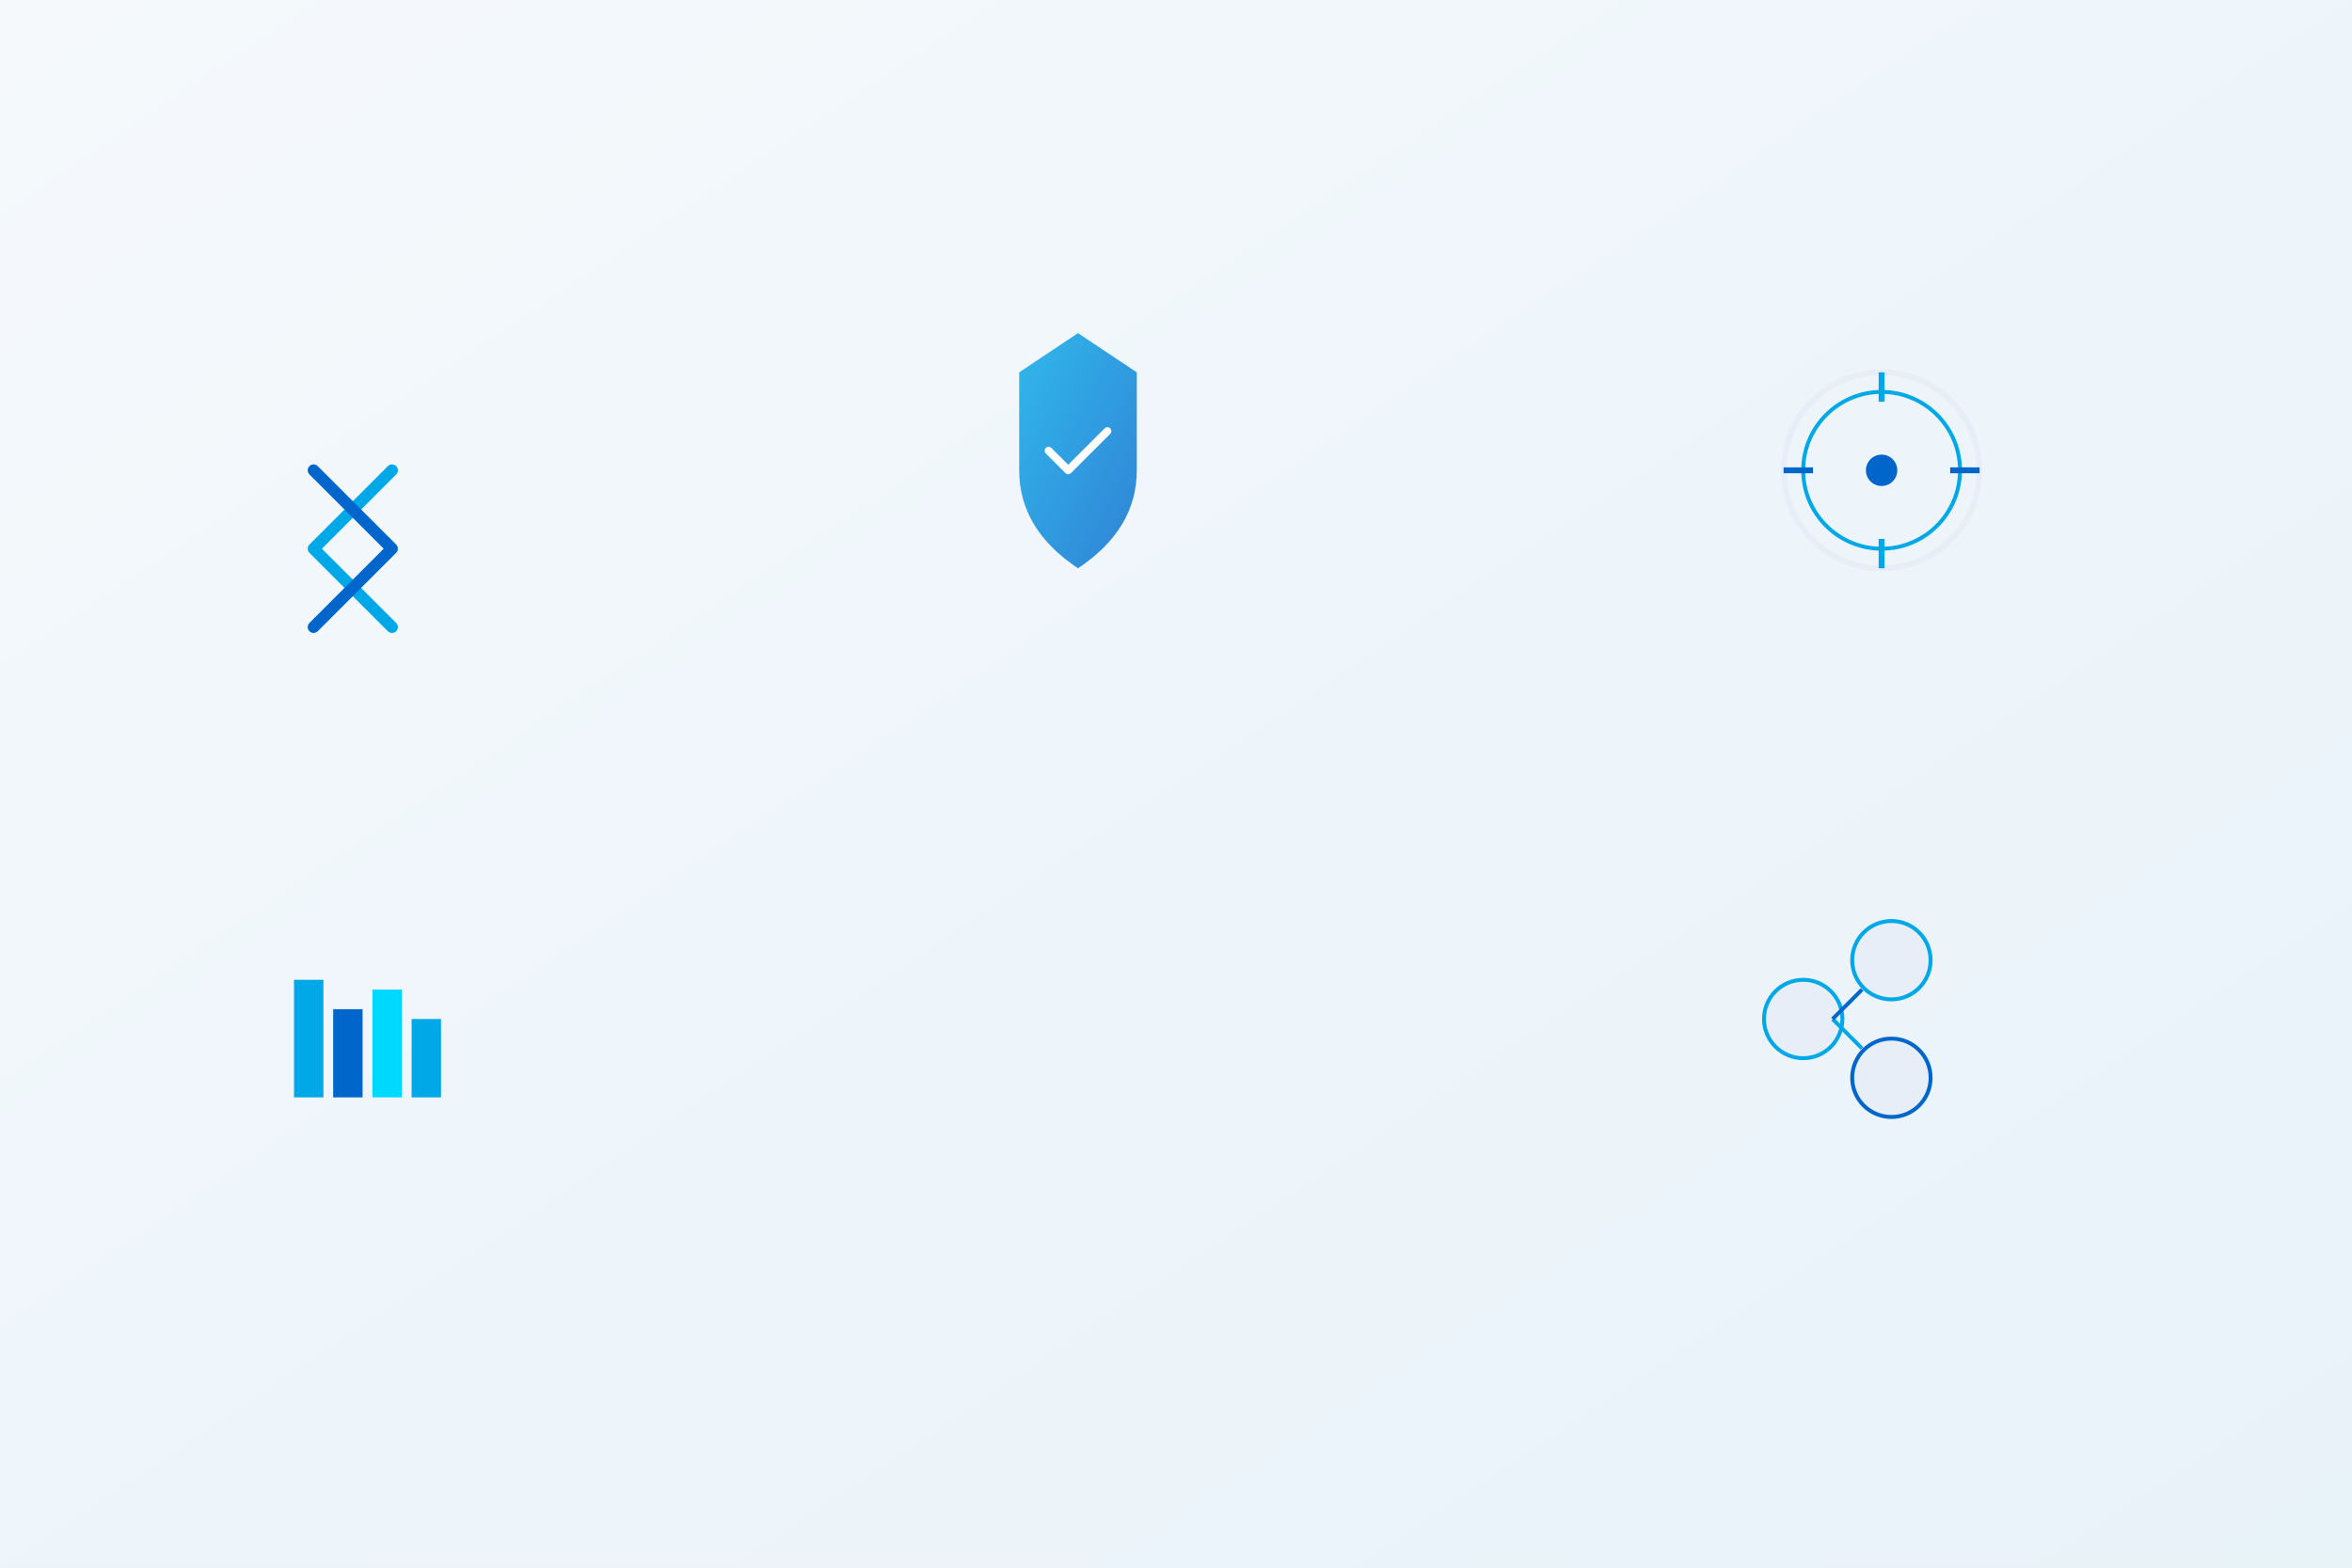
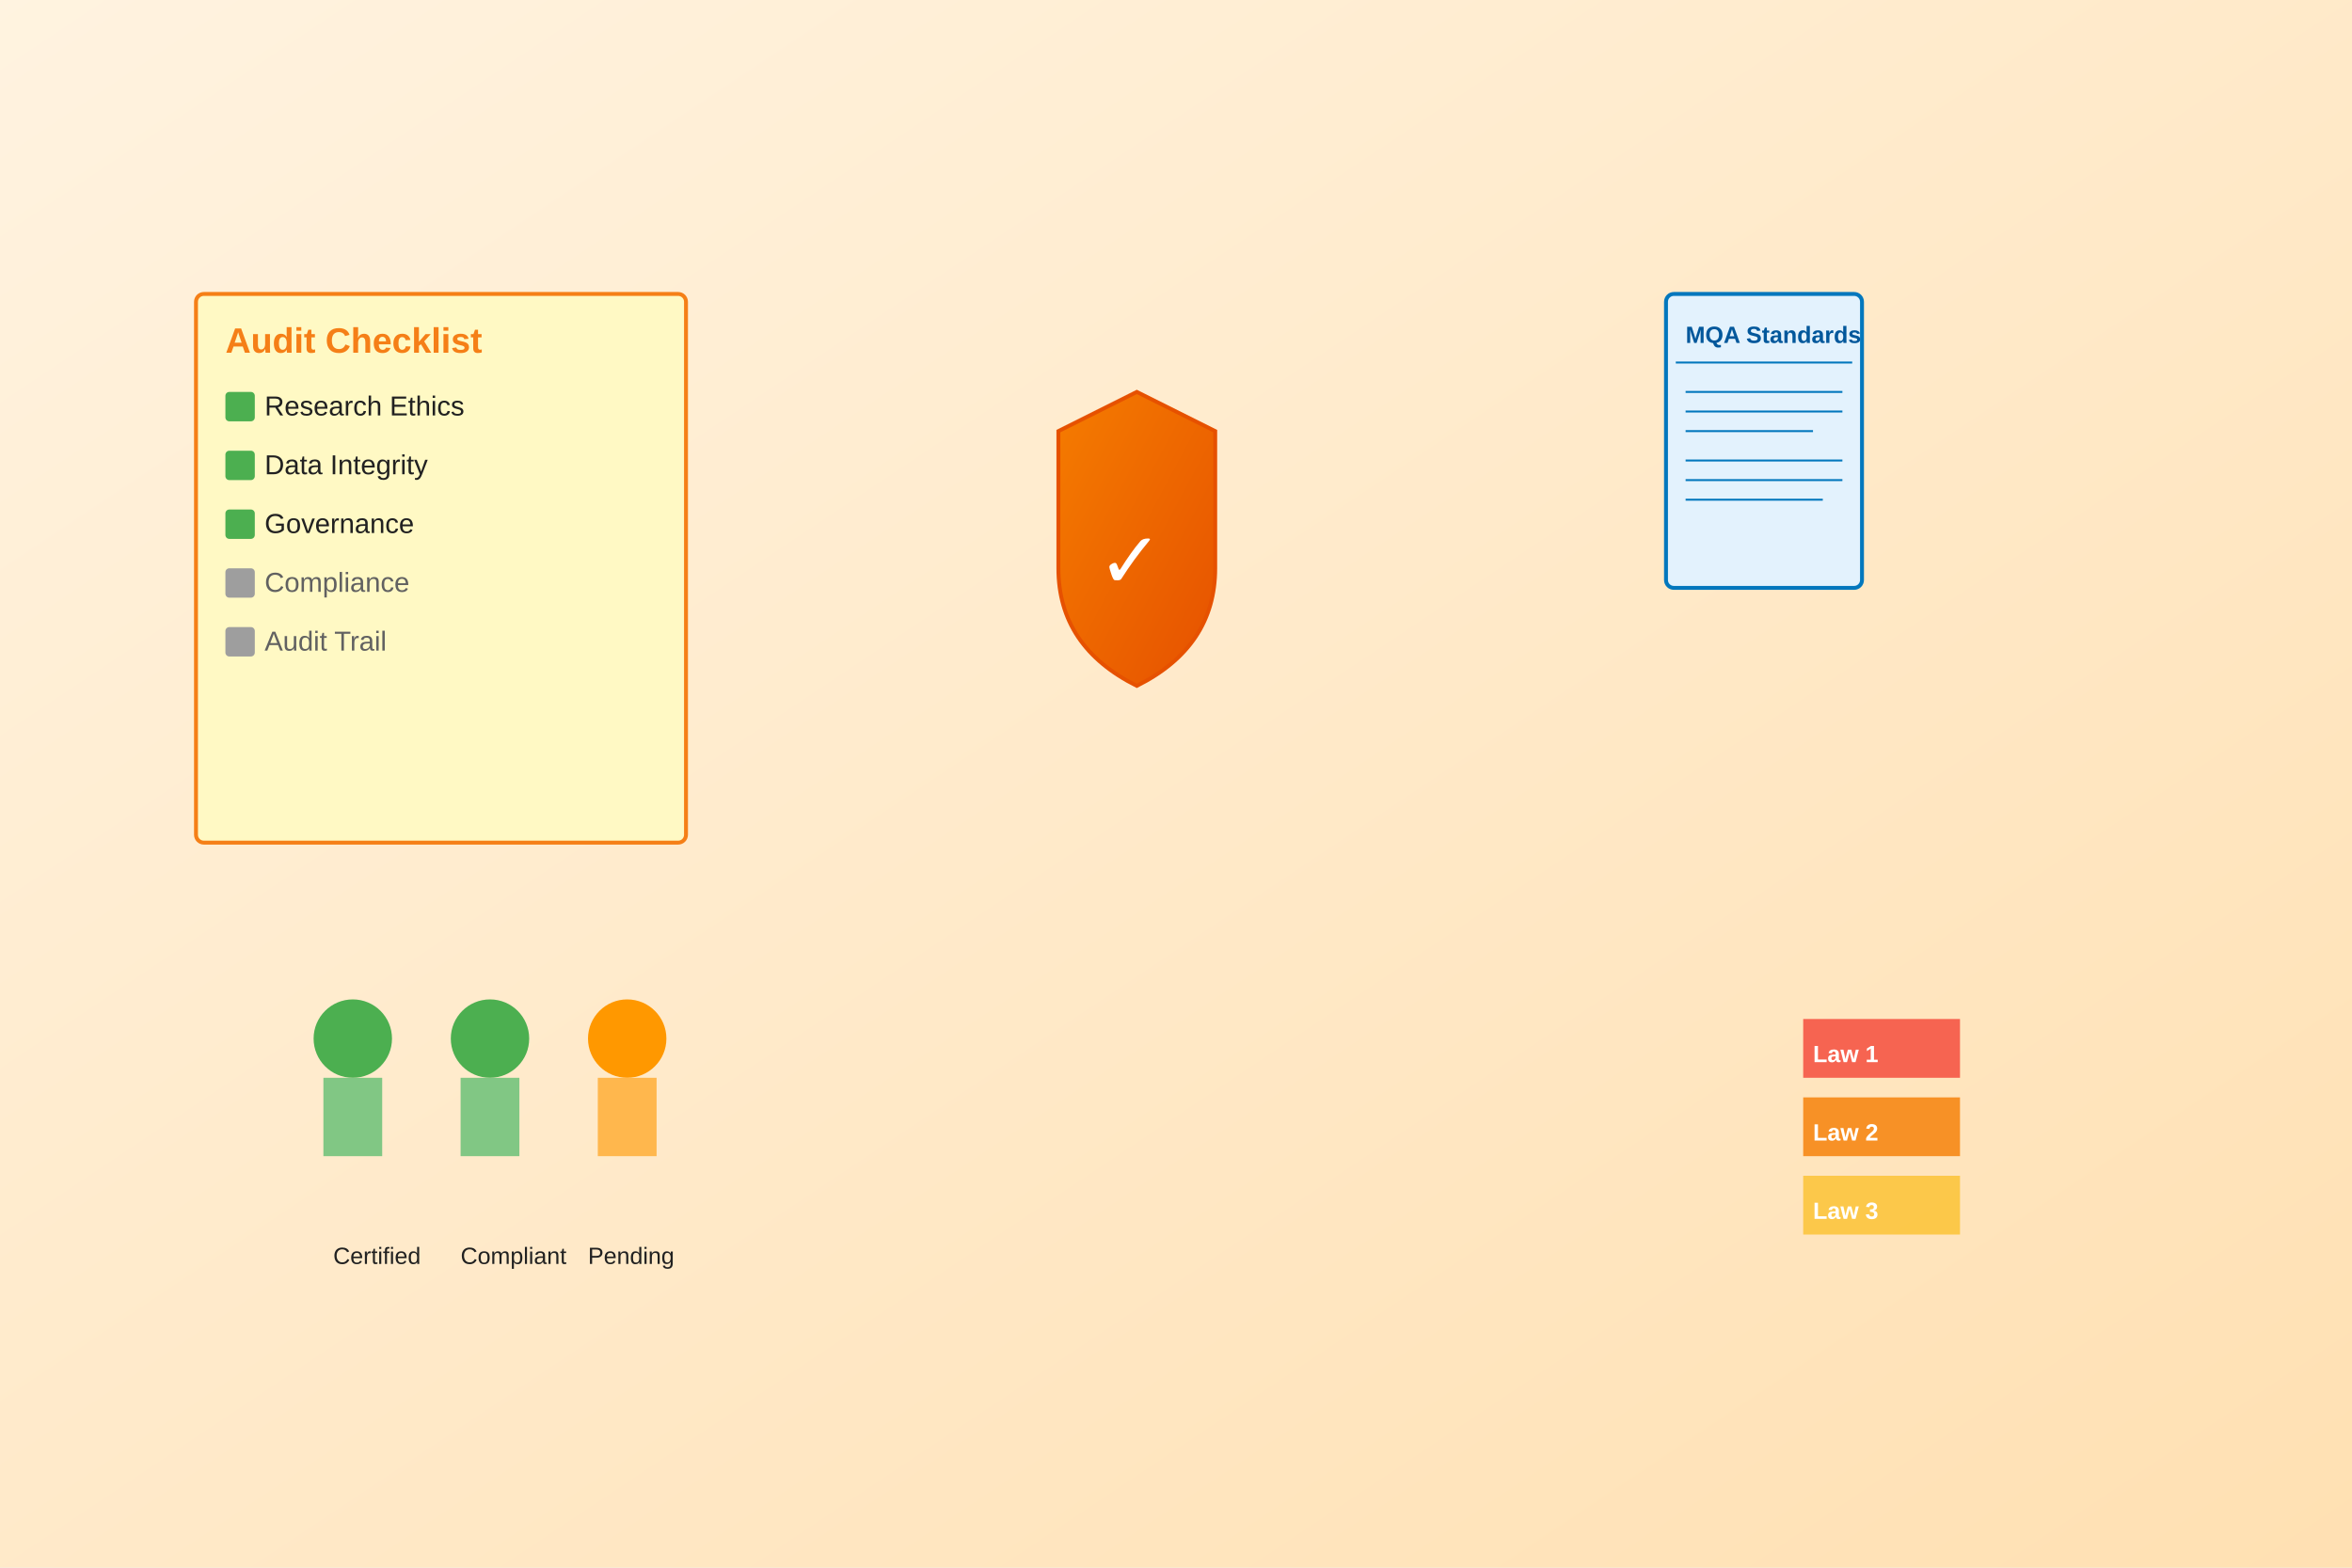
<svg xmlns="http://www.w3.org/2000/svg" viewBox="0 0 1200 800">
  <defs>
-     <linearGradient id="bgGradient3" x1="0%" y1="0%" x2="100%" y2="100%">
-       <stop offset="0%" style="stop-color:#f5f9fc;stop-opacity:1" />
-       <stop offset="100%" style="stop-color:#e8f2f9;stop-opacity:1" />
+     <linearGradient id="integrity_bg" x1="0%" y1="0%" x2="100%" y2="100%">
+       <stop offset="0%" style="stop-color:#fff3e0;stop-opacity:1" />
+       <stop offset="100%" style="stop-color:#ffe0b2;stop-opacity:1" />
    </linearGradient>
-     <linearGradient id="accentGradient3" x1="0%" y1="0%" x2="100%" y2="100%">
-       <stop offset="0%" style="stop-color:#00a8e8;stop-opacity:1" />
-       <stop offset="100%" style="stop-color:#0066cc;stop-opacity:1" />
+     <linearGradient id="integrity_accent" x1="0%" y1="0%" x2="100%" y2="100%">
+       <stop offset="0%" style="stop-color:#f57c00;stop-opacity:1" />
+       <stop offset="100%" style="stop-color:#e65100;stop-opacity:1" />
    </linearGradient>
  </defs>
-   <rect width="1200" height="800" fill="url(#bgGradient3)" />
-   <g transform="translate(120, 200)">
-     <path d="M 80 40 L 40 80 L 80 120" stroke="#00a8e8" stroke-width="6" fill="none" stroke-linecap="round" stroke-linejoin="round" />
-     <path d="M 40 40 L 80 80 L 40 120" stroke="#0066cc" stroke-width="6" fill="none" stroke-linecap="round" stroke-linejoin="round" />
+   <rect width="1200" height="800" fill="url(#integrity_bg)" />
+   <g transform="translate(100, 150)">
+     <rect x="0" y="0" width="250" height="280" fill="#fff9c4" stroke="#f57f17" stroke-width="2" rx="4" />
+     <text x="15" y="30" font-family="Arial" font-size="18" font-weight="bold" fill="#f57f17">Audit Checklist</text>
+     <rect x="15" y="50" width="15" height="15" fill="#4caf50" rx="2" />
+     <text x="35" y="62" font-family="Arial" font-size="14" fill="#212121">Research Ethics</text>
+     <rect x="15" y="80" width="15" height="15" fill="#4caf50" rx="2" />
+     <text x="35" y="92" font-family="Arial" font-size="14" fill="#212121">Data Integrity</text>
+     <rect x="15" y="110" width="15" height="15" fill="#4caf50" rx="2" />
+     <text x="35" y="122" font-family="Arial" font-size="14" fill="#212121">Governance</text>
+     <rect x="15" y="140" width="15" height="15" fill="#9e9e9e" rx="2" />
+     <text x="35" y="152" font-family="Arial" font-size="14" fill="#616161">Compliance</text>
+     <rect x="15" y="170" width="15" height="15" fill="#9e9e9e" rx="2" />
+     <text x="35" y="182" font-family="Arial" font-size="14" fill="#616161">Audit Trail</text>
  </g>
-   <g transform="translate(500, 150)">
-     <path d="M 50 20 L 80 40 L 80 90 Q 80 120 50 140 Q 20 120 20 90 L 20 40 Z" fill="url(#accentGradient3)" opacity="0.8" />
-     <path d="M 35 80 L 45 90 L 65 70" stroke="white" stroke-width="4" fill="none" stroke-linecap="round" stroke-linejoin="round" />
+   <g transform="translate(520, 180)">
+     <path d="M 60 20 L 100 40 L 100 110 Q 100 150 60 170 Q 20 150 20 110 L 20 40 Z" fill="url(#integrity_accent)" stroke="#e65100" stroke-width="2" />
+     <text x="40" y="120" font-family="Arial" font-size="40" font-weight="bold" fill="white">✓</text>
  </g>
-   <g transform="translate(900, 180)">
-     <circle cx="60" cy="60" r="50" fill="none" stroke="#e8eef7" stroke-width="3" />
-     <circle cx="60" cy="60" r="40" fill="none" stroke="#00a8e8" stroke-width="2" />
-     <circle cx="60" cy="60" r="8" fill="#0066cc" />
-     <line x1="60" y1="10" x2="60" y2="25" stroke="#00a8e8" stroke-width="3" />
-     <line x1="110" y1="60" x2="95" y2="60" stroke="#0066cc" stroke-width="3" />
-     <line x1="60" y1="110" x2="60" y2="95" stroke="#00a8e8" stroke-width="3" />
-     <line x1="10" y1="60" x2="25" y2="60" stroke="#0066cc" stroke-width="3" />
+   <g transform="translate(850, 150)">
+     <rect x="0" y="0" width="100" height="150" fill="#e3f2fd" stroke="#0277bd" stroke-width="2" rx="4" />
+     <text x="10" y="25" font-family="Arial" font-size="12" font-weight="bold" fill="#01579b">MQA Standards</text>
+     <line x1="5" y1="35" x2="95" y2="35" stroke="#0277bd" stroke-width="1" />
+     <line x1="10" y1="50" x2="90" y2="50" stroke="#0277bd" stroke-width="1" />
+     <line x1="10" y1="60" x2="90" y2="60" stroke="#0277bd" stroke-width="1" />
+     <line x1="10" y1="70" x2="75" y2="70" stroke="#0277bd" stroke-width="1" />
+     <line x1="10" y1="85" x2="90" y2="85" stroke="#0277bd" stroke-width="1" />
+     <line x1="10" y1="95" x2="90" y2="95" stroke="#0277bd" stroke-width="1" />
+     <line x1="10" y1="105" x2="80" y2="105" stroke="#0277bd" stroke-width="1" />
  </g>
  <g transform="translate(150, 500)">
-     <rect x="0" y="0" width="15" height="60" fill="#00a8e8" />
-     <rect x="20" y="15" width="15" height="45" fill="#0066cc" />
-     <rect x="40" y="5" width="15" height="55" fill="#00d9ff" />
-     <rect x="60" y="20" width="15" height="40" fill="#00a8e8" />
+     <circle cx="30" cy="30" r="20" fill="#4caf50" />
+     <rect x="15" y="50" width="30" height="40" fill="#81c784" />
+     <text x="20" y="145" font-family="Arial" font-size="12" fill="#212121">Certified</text>
+     <circle cx="100" cy="30" r="20" fill="#4caf50" />
+     <rect x="85" y="50" width="30" height="40" fill="#81c784" />
+     <text x="85" y="145" font-family="Arial" font-size="12" fill="#212121">Compliant</text>
+     <circle cx="170" cy="30" r="20" fill="#ff9800" />
+     <rect x="155" y="50" width="30" height="40" fill="#ffb74d" />
+     <text x="150" y="145" font-family="Arial" font-size="12" fill="#212121">Pending</text>
  </g>
  <g transform="translate(920, 520)">
-     <circle cx="0" cy="0" r="20" fill="#e8eef7" stroke="#00a8e8" stroke-width="2" />
-     <circle cx="45" cy="30" r="20" fill="#e8eef7" stroke="#0066cc" stroke-width="2" />
-     <circle cx="45" cy="-30" r="20" fill="#e8eef7" stroke="#00a8e8" stroke-width="2" />
-     <line x1="15" y1="0" x2="30" y2="15" stroke="#00a8e8" stroke-width="2" />
-     <line x1="15" y1="0" x2="30" y2="-15" stroke="#0066cc" stroke-width="2" />
+     <rect x="0" y="0" width="80" height="30" fill="#f44336" opacity="0.8" />
+     <text x="5" y="22" font-family="Arial" font-size="12" font-weight="bold" fill="white">Law 1</text>
+     <rect x="0" y="40" width="80" height="30" fill="#f57c00" opacity="0.8" />
+     <text x="5" y="62" font-family="Arial" font-size="12" font-weight="bold" fill="white">Law 2</text>
+     <rect x="0" y="80" width="80" height="30" fill="#fbc02d" opacity="0.8" />
+     <text x="5" y="102" font-family="Arial" font-size="12" font-weight="bold" fill="white">Law 3</text>
  </g>
</svg>
